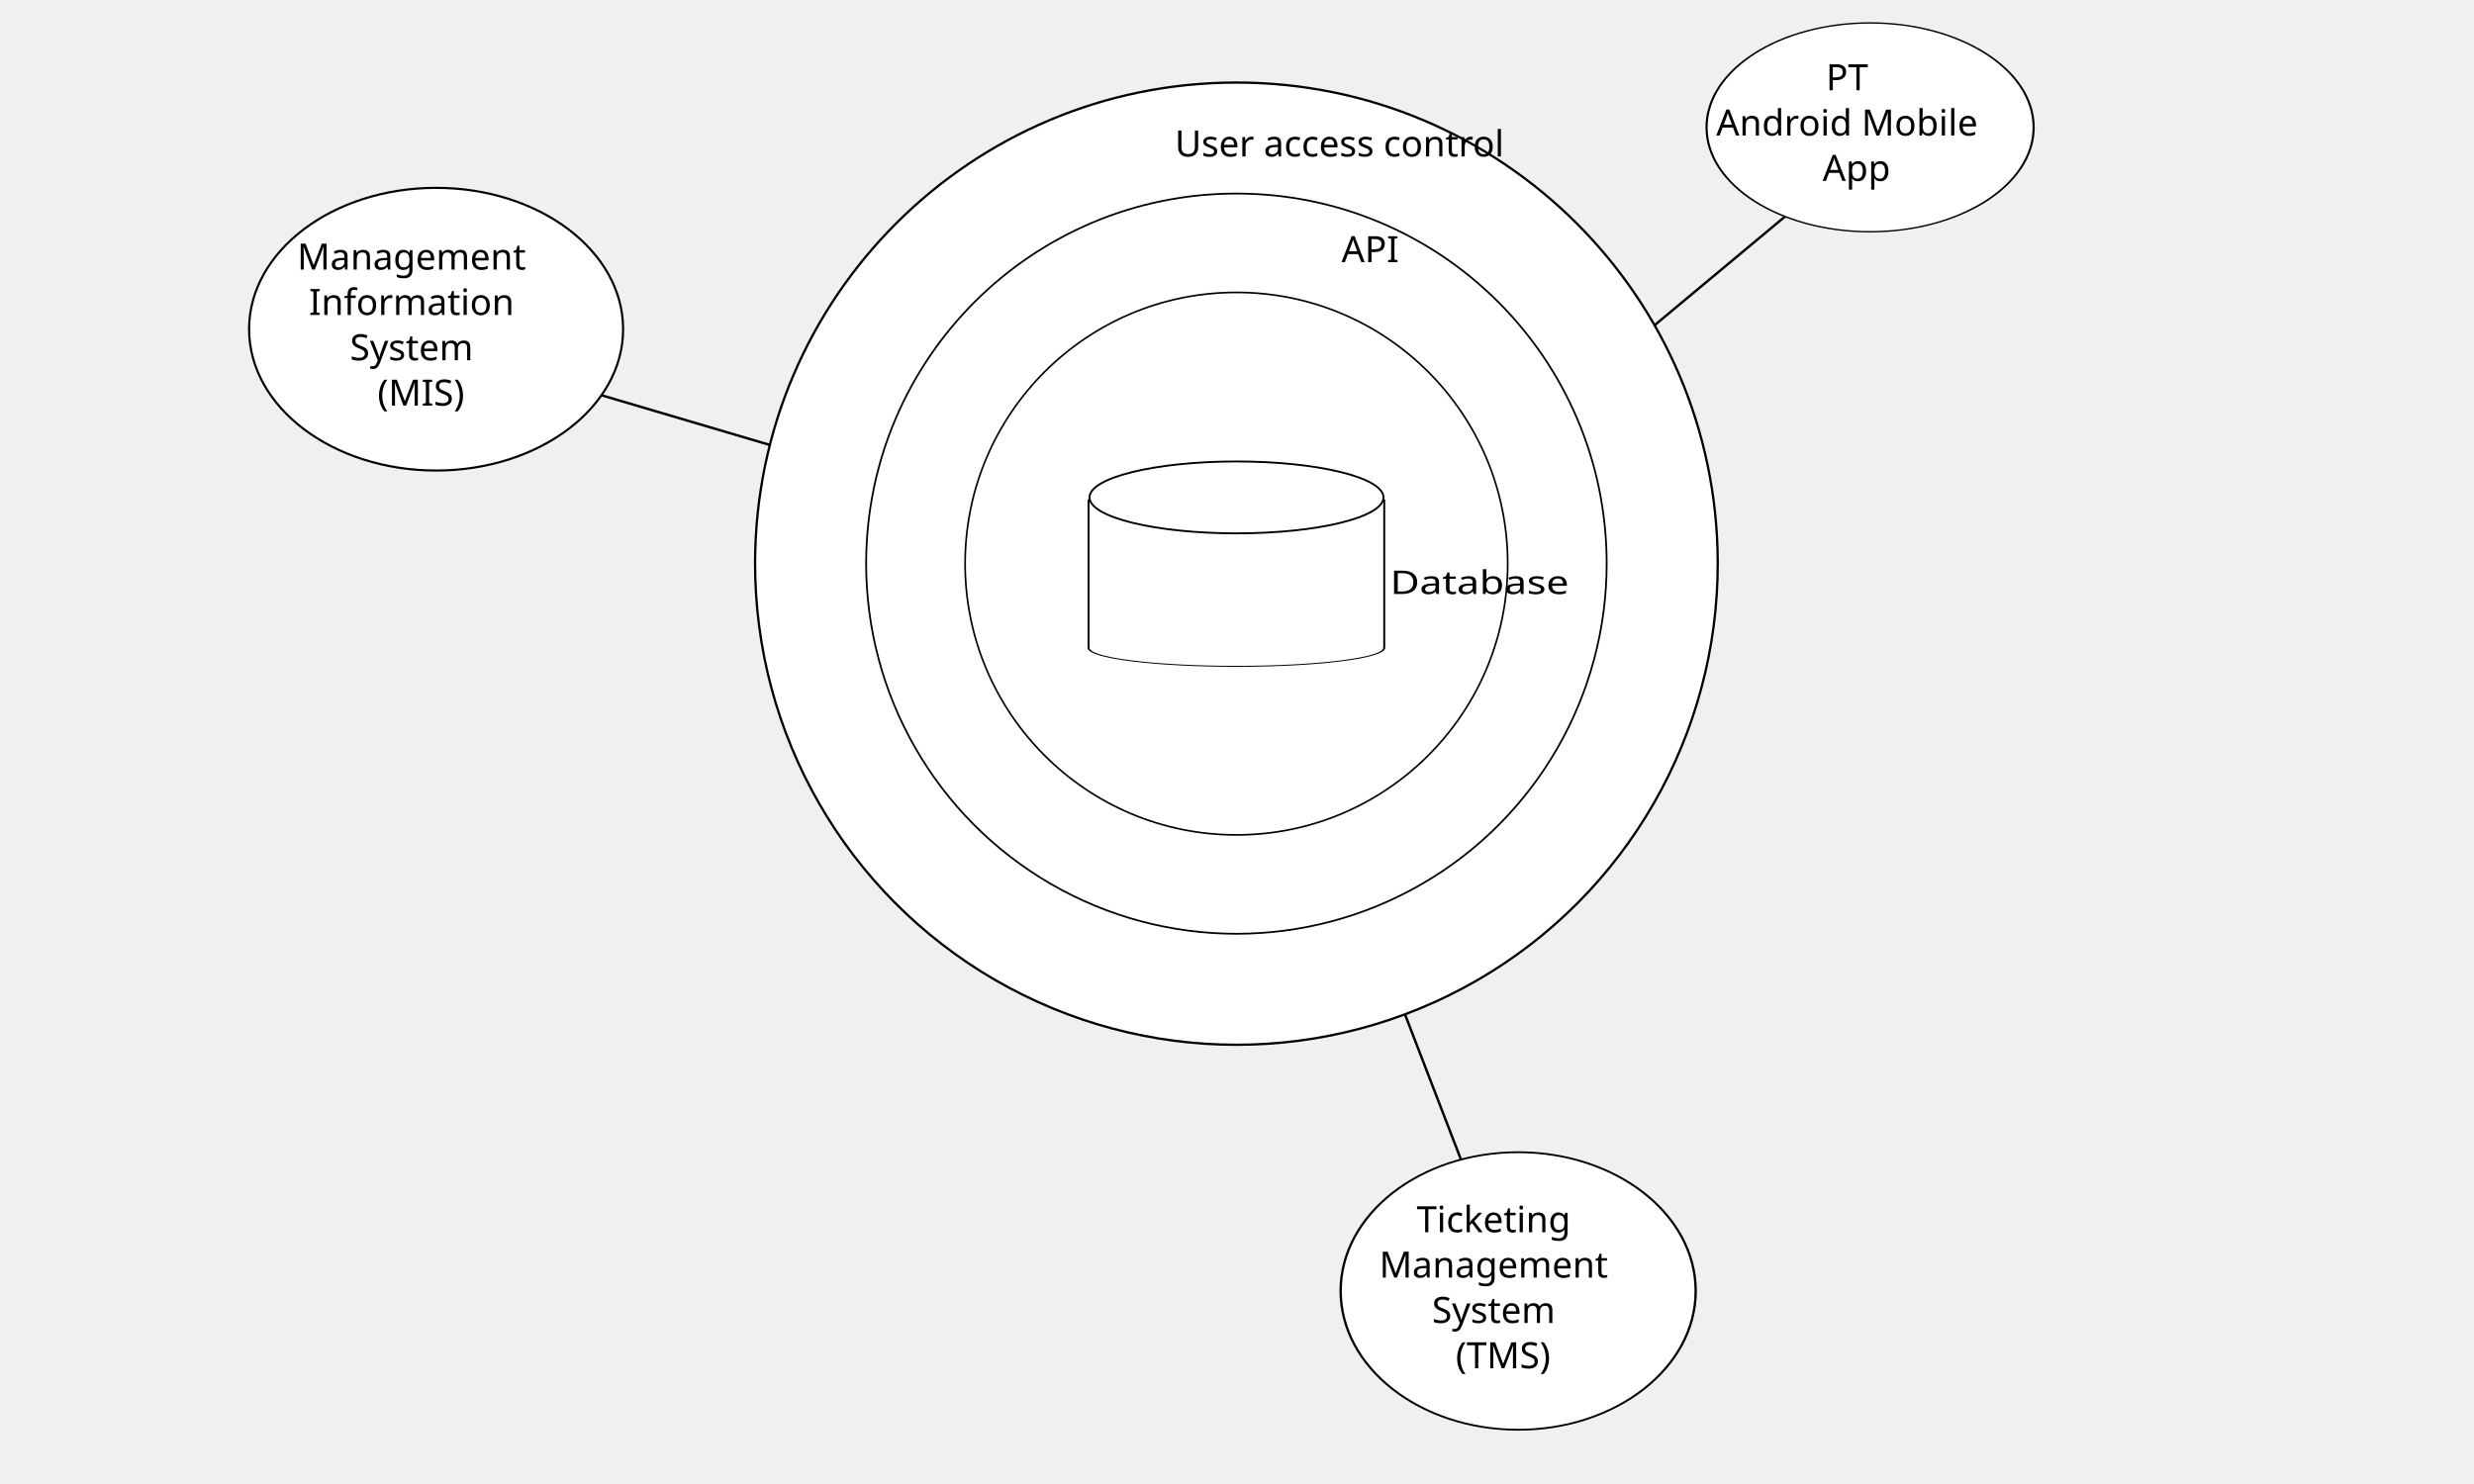
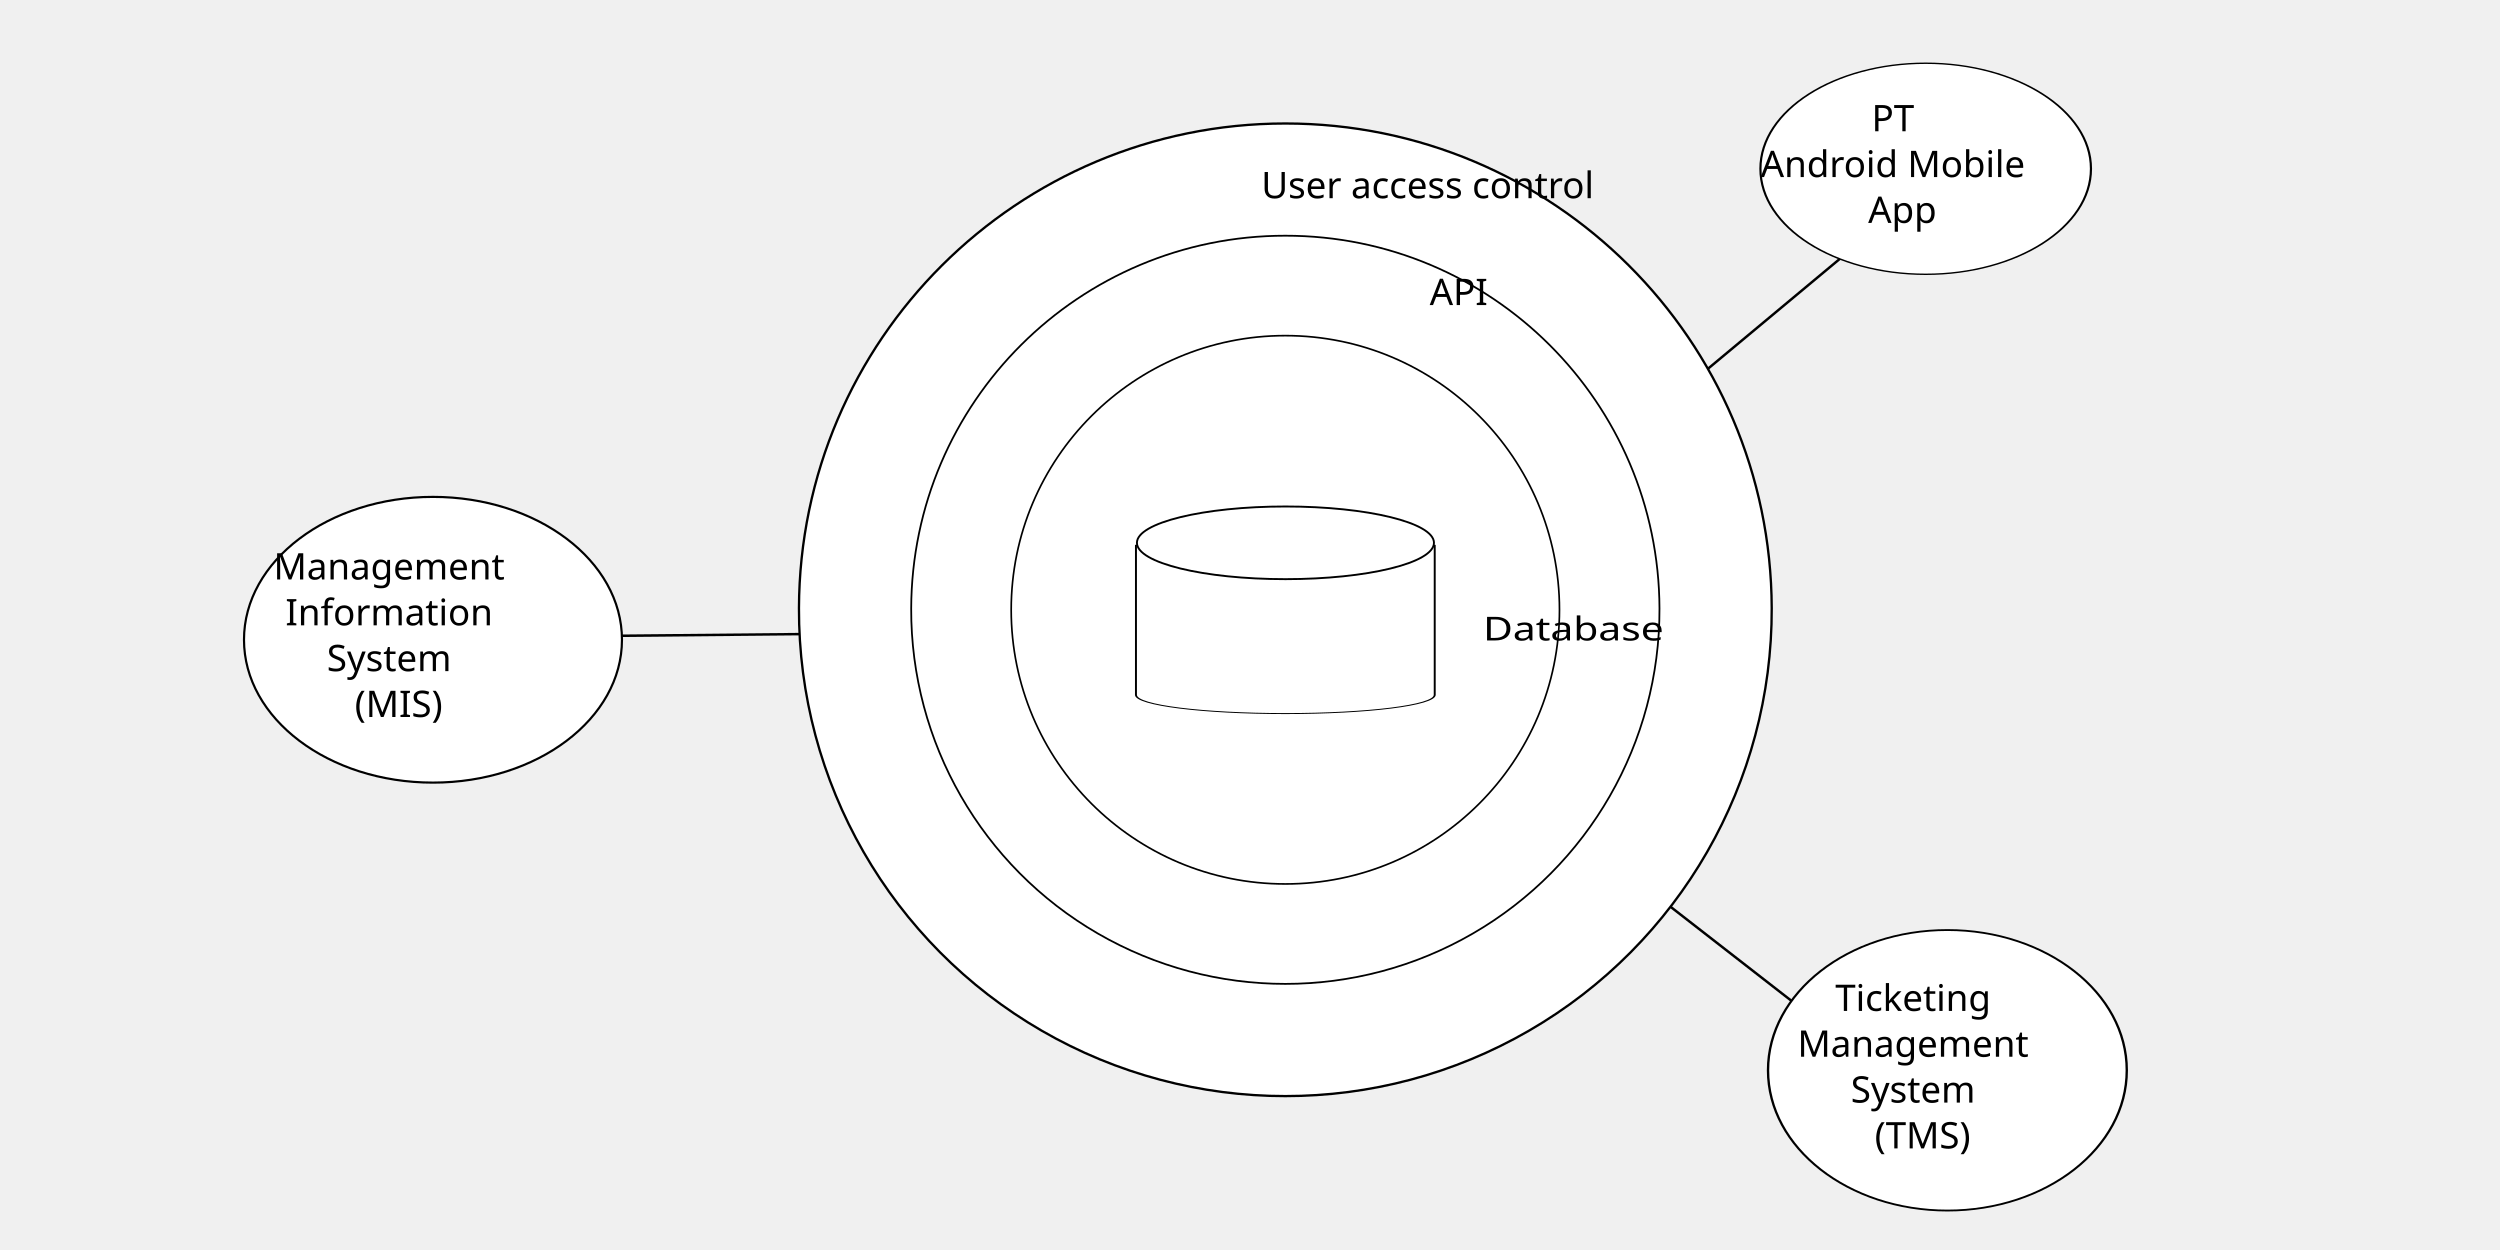
- <svg xmlns="http://www.w3.org/2000/svg" xmlns:ns1="http://schemas.microsoft.com/visio/2003/SVGExtensions/" xmlns:xlink="http://www.w3.org/1999/xlink" width="1000" height="600" viewBox="0 0 750 450" xml:space="preserve" class="st10" version="1.1" id="svg138" style="font-size:12px;overflow:visible;color-interpolation-filters:sRGB;fill:none;fill-rule:evenodd;stroke-linecap:square;stroke-miterlimit:3">
+ <svg xmlns="http://www.w3.org/2000/svg" xmlns:ns1="http://schemas.microsoft.com/visio/2003/SVGExtensions/" xmlns:xlink="http://www.w3.org/1999/xlink" width="1000" height="500" viewBox="0 0 750 375" xml:space="preserve" class="st10" version="1.1" id="svg138" style="font-size:12px;overflow:visible;color-interpolation-filters:sRGB;fill:none;fill-rule:evenodd;stroke-linecap:square;stroke-miterlimit:3">
  <ns1:documentProperties ns1:langID="1033" ns1:metric="true" ns1:viewMarkup="false">
    <ns1:userDefs>
      <ns1:ud ns1:nameU="msvSubprocessMaster" ns1:prompt="" ns1:val="VT4(Rectangle)" />
      <ns1:ud ns1:nameU="msvNoAutoConnect" ns1:val="VT0(1):26" />
    </ns1:userDefs>
  </ns1:documentProperties>
  <style type="text/css" id="style2">
	
		.st1 {fill:#ffffff;stroke:#000000;stroke-linecap:round;stroke-linejoin:round;stroke-width:0.75}
		.st2 {fill:#000000;font-family:Calibri;font-size:2em}
		.st3 {fill:none;stroke:none;stroke-linecap:round;stroke-linejoin:round;stroke-width:0.75}
		.st4 {fill:#000000;font-family:Calibri;font-size:1.333em}
		.st5 {font-size:1em}
		.st6 {fill:#000000;font-family:Calibri;font-size:2.5em}
		.st7 {fill:#000000;font-family:Calibri;font-size:1.167em}
		.st8 {marker-end:url(#mrkr4-41);stroke:#000000;stroke-linecap:round;stroke-linejoin:round;stroke-width:0.238}
		.st9 {fill:#000000;fill-opacity:1;stroke:#000000;stroke-opacity:1;stroke-width:0.086}
		.st10 {fill:none;fill-rule:evenodd;font-size:12px;overflow:visible;stroke-linecap:square;stroke-miterlimit:3}
	
	</style>
  <defs id="Markers">
    <g id="lend4">
      <path d="M 2,1 0,0 2,-1 v 2" style="stroke:none" id="path4" />
    </g>
    <marker id="mrkr4-41" class="st9" ns1:arrowType="4" ns1:arrowSize="2" ns1:setback="23.2087" refX="-23.209" orient="auto" markerUnits="strokeWidth" overflow="visible" style="overflow:visible;fill:#000000;fill-opacity:1;stroke:#000000;stroke-width:0.086;stroke-opacity:1">
      <use xlink:href="#lend4" transform="scale(-11.60437)" id="use7" x="0" y="0" width="100%" height="100%" />
    </marker>
  </defs>
-   <path style="fill:none;stroke:#000000;stroke-width:0.75px;stroke-linecap:butt;stroke-linejoin:miter;stroke-opacity:1" d="m 423.534,301.378 32.343,83.937" id="path1285" />
-   <path style="fill:none;stroke:#000000;stroke-width:0.75px;stroke-linecap:butt;stroke-linejoin:miter;stroke-opacity:1" d="M 565.995,44.948 478.208,118.104" id="path1283" />
-   <path style="fill:none;stroke:#000000;stroke-width:0.75px;stroke-linecap:butt;stroke-linejoin:miter;stroke-opacity:1" d="m 170.657,116.403 99.635,29.423" id="path1281" />
-   <g style="font-size:12px;overflow:visible;color-interpolation-filters:sRGB;fill:none;fill-rule:evenodd;stroke-linecap:square;stroke-miterlimit:3" transform="matrix(0.9317912,0,0,0.9316399,228.9066,-421.5631)" ns1:groupContext="shape" ns1:mID="32" id="shape32-1-6">
-     <ns1:userDefs>
-       <ns1:ud ns1:val="VT0(15):26" ns1:nameU="visVersion" />
-     </ns1:userDefs>
-     <path style="fill:#ffffff;stroke:#000000;stroke-width:0.75;stroke-linecap:round;stroke-linejoin:round" id="path15-1" class="st1" d="m 0,635.4 a 156.596,156.596 0 0 1 313.19,0 156.596,156.596 0 1 1 -313.19,0 z" />
-   </g>
-   <text x="327.572" y="47.451" class="st4" ns1:langID="2052" id="text59" style="font-style:normal;font-variant:normal;font-weight:normal;font-stretch:normal;font-size:11px;font-family:Calibri;-inkscape-font-specification:'Calibri, Normal';font-variant-ligatures:normal;font-variant-caps:normal;font-variant-numeric:normal;font-feature-settings:normal;text-align:start;writing-mode:lr-tb;text-anchor:start;fill:#000000">
-     <ns1:paragraph ns1:horizAlign="1" />
-     <ns1:tabList />User access control</text>
-   <g id="g1203" transform="translate(-8.23068,-82.97937)">
-     <g id="shape32-1" ns1:mID="32" ns1:groupContext="shape" transform="matrix(0.7167734,0,0,0.7166714,270.808,-201.8724)">
+   <g id="g13033">
+     <path id="path1285" d="m 495.92,267.961 55.444,43.123" style="fill:none;stroke:#000000;stroke-width:0.75px;stroke-linecap:butt;stroke-linejoin:miter;stroke-opacity:1" />
+     <path id="path1283" d="M 576.776,56.965 488.989,130.12" style="fill:none;stroke:#000000;stroke-width:0.75px;stroke-linecap:butt;stroke-linejoin:miter;stroke-opacity:1" />
+     <path id="path1281" d="m 179.127,190.795 65.752,-0.609" style="fill:none;stroke:#000000;stroke-width:0.75px;stroke-linecap:butt;stroke-linejoin:miter;stroke-opacity:1" />
+     <g id="shape32-1-6" ns1:mID="32" ns1:groupContext="shape" transform="matrix(0.9317912,0,0,0.9316399,239.6875,-409.5462)" style="font-size:12px;overflow:visible;color-interpolation-filters:sRGB;fill:none;fill-rule:evenodd;stroke-linecap:square;stroke-miterlimit:3">
      <ns1:userDefs>
        <ns1:ud ns1:nameU="visVersion" ns1:val="VT0(15):26" />
      </ns1:userDefs>
-       <path d="m 0,635.4 a 156.596,156.596 0 0 1 313.19,0 156.596,156.596 0 1 1 -313.19,0 z" class="st1" id="path15" style="fill:#ffffff;stroke:#000000;stroke-width:0.75;stroke-linecap:round;stroke-linejoin:round" />
+       <path d="m 0,635.4 a 156.596,156.596 0 0 1 313.19,0 156.596,156.596 0 1 1 -313.19,0 z" class="st1" id="path15-1" style="fill:#ffffff;stroke:#000000;stroke-width:0.75;stroke-linecap:round;stroke-linejoin:round" />
    </g>
-     <g transform="translate(48.34246,-77.65034)" id="g1189">
-       <path transform="matrix(0.6786785,0,0,0.6787318,252.4664,-123.7549)" style="font-size:12px;overflow:visible;color-interpolation-filters:sRGB;fill:#ffffff;fill-rule:evenodd;stroke:#000000;stroke-width:0.75;stroke-linecap:round;stroke-linejoin:round;stroke-miterlimit:3" id="path20" class="st1" d="m 0,670.82 a 121.18,121.18 0 1 1 242.36,0 121.18,121.18 0 1 1 -242.36,0 z" />
-       <g id="g1143" transform="translate(-76.46929,78.40322)">
-         <g transform="matrix(0.7826484,0,0,0.3870247,366.3635,-22.24076)" ns1:groupContext="shape" ns1:mID="35" id="shape35-6">
-           <ns1:userDefs>
-             <ns1:ud ns1:val="VT0(0.11811023622047):24" ns1:prompt="" ns1:nameU="ControlHalfHeight" />
-             <ns1:ud ns1:val="VT0(1):26" ns1:prompt="" ns1:nameU="FillForegnd" />
-             <ns1:ud ns1:val="VT0(3.222440845243):1" ns1:prompt="" ns1:nameU="ControlHalfHeight" />
-             <ns1:ud ns1:val="VT5(#ffffff)" ns1:prompt="" ns1:nameU="FillForegnd" />
-           </ns1:userDefs>
-           <path style="fill:#ffffff;stroke:#000000;stroke-width:0.75;stroke-linecap:round;stroke-linejoin:round" id="path29" class="st1" d="m 0,777.5 a 57.26,14.501 -180 1 0 114.52,0 V 661.49 H 0 Z" />
+     <text style="font-style:normal;font-variant:normal;font-weight:normal;font-stretch:normal;font-size:11px;font-family:Calibri;-inkscape-font-specification:'Calibri, Normal';font-variant-ligatures:normal;font-variant-caps:normal;font-variant-numeric:normal;font-feature-settings:normal;text-align:start;writing-mode:lr-tb;text-anchor:start;fill:#000000" id="text59" ns1:langID="2052" class="st4" y="59.468" x="338.352">
+       <ns1:paragraph ns1:horizAlign="1" />
+       <ns1:tabList />User access control</text>
+     <g transform="translate(2.550179,-70.96243)" id="g1203">
+       <g transform="matrix(0.7167734,0,0,0.7166714,270.808,-201.8724)" ns1:groupContext="shape" ns1:mID="32" id="shape32-1">
+         <ns1:userDefs>
+           <ns1:ud ns1:val="VT0(15):26" ns1:nameU="visVersion" />
+         </ns1:userDefs>
+         <path style="fill:#ffffff;stroke:#000000;stroke-width:0.75;stroke-linecap:round;stroke-linejoin:round" id="path15" class="st1" d="m 0,635.4 a 156.596,156.596 0 0 1 313.19,0 156.596,156.596 0 1 1 -313.19,0 z" />
+       </g>
+       <g id="g1189" transform="translate(48.34246,-77.65034)">
+         <path d="m 0,670.82 a 121.18,121.18 0 1 1 242.36,0 121.18,121.18 0 1 1 -242.36,0 z" class="st1" id="path20" style="font-size:12px;overflow:visible;color-interpolation-filters:sRGB;fill:#ffffff;fill-rule:evenodd;stroke:#000000;stroke-width:0.75;stroke-linecap:round;stroke-linejoin:round;stroke-miterlimit:3" transform="matrix(0.6786785,0,0,0.6787318,252.4664,-123.7549)" />
+         <g transform="translate(-76.46929,78.40322)" id="g1143">
+           <g id="shape35-6" ns1:mID="35" ns1:groupContext="shape" transform="matrix(0.7826484,0,0,0.3870247,366.3635,-22.24076)">
+             <ns1:userDefs>
+               <ns1:ud ns1:nameU="ControlHalfHeight" ns1:prompt="" ns1:val="VT0(0.11811023622047):24" />
+               <ns1:ud ns1:nameU="FillForegnd" ns1:prompt="" ns1:val="VT0(1):26" />
+               <ns1:ud ns1:nameU="ControlHalfHeight" ns1:prompt="" ns1:val="VT0(3.222440845243):1" />
+               <ns1:ud ns1:nameU="FillForegnd" ns1:prompt="" ns1:val="VT5(#ffffff)" />
+             </ns1:userDefs>
+             <path d="m 0,777.5 a 57.26,14.501 -180 1 0 114.52,0 V 661.49 H 0 Z" class="st1" id="path29" style="fill:#ffffff;stroke:#000000;stroke-width:0.75;stroke-linecap:round;stroke-linejoin:round" />
+           </g>
+           <ellipse style="fill:#ffffff;stroke:#000000;stroke-width:0.574;stroke-linecap:round;stroke-linejoin:round" id="ellipse32" class="st1" ry="10.9" rx="44.556" cy="233.056" cx="411.211" />
+           <text style="font-style:normal;font-variant:normal;font-weight:normal;font-stretch:normal;font-size:11px;font-family:Calibri;-inkscape-font-specification:'Calibri, Normal';font-variant-ligatures:normal;font-variant-caps:normal;font-variant-numeric:normal;font-feature-settings:normal;text-align:start;writing-mode:lr-tb;text-anchor:start;fill:#000000;stroke-width:0.9" id="text34" ns1:langID="2052" class="st2" y="291.576" x="348.979" transform="scale(1.11141,0.8997581)">
+             <ns1:paragraph ns1:horizAlign="1" />
+             <ns1:tabList />Database</text>
        </g>
-         <ellipse cx="411.211" cy="233.056" rx="44.556" ry="10.9" class="st1" id="ellipse32" style="fill:#ffffff;stroke:#000000;stroke-width:0.574;stroke-linecap:round;stroke-linejoin:round" />
-         <text transform="scale(1.11141,0.8997581)" x="348.979" y="291.576" class="st2" ns1:langID="2052" id="text34" style="font-style:normal;font-variant:normal;font-weight:normal;font-stretch:normal;font-size:11px;font-family:Calibri;-inkscape-font-specification:'Calibri, Normal';font-variant-ligatures:normal;font-variant-caps:normal;font-variant-numeric:normal;font-feature-settings:normal;text-align:start;writing-mode:lr-tb;text-anchor:start;fill:#000000;stroke-width:0.9">
-           <ns1:paragraph ns1:horizAlign="1" />
-           <ns1:tabList />Database</text>
      </g>
+       <text x="374.872" y="162.474" class="st2" ns1:langID="2052" id="text68" style="font-style:normal;font-variant:normal;font-weight:normal;font-stretch:normal;font-size:11px;font-family:Calibri;-inkscape-font-specification:'Calibri, Normal';font-variant-ligatures:normal;font-variant-caps:normal;font-variant-numeric:normal;font-feature-settings:normal;text-align:start;writing-mode:lr-tb;text-anchor:start;fill:#000000">
+         <ns1:paragraph ns1:horizAlign="1" />
+         <ns1:tabList />API</text>
    </g>
-     <text style="font-style:normal;font-variant:normal;font-weight:normal;font-stretch:normal;font-size:11px;font-family:Calibri;-inkscape-font-specification:'Calibri, Normal';font-variant-ligatures:normal;font-variant-caps:normal;font-variant-numeric:normal;font-feature-settings:normal;text-align:start;writing-mode:lr-tb;text-anchor:start;fill:#000000" id="text68" ns1:langID="2052" class="st2" y="162.474" x="374.872">
+     <g id="shape36-11" ns1:mID="36" ns1:groupContext="shape" transform="matrix(0.9491868,0,0,0.7421748,530.4054,-224.6394)">
+       <ns1:userDefs>
+         <ns1:ud ns1:nameU="visVersion" ns1:val="VT0(15):26" />
+       </ns1:userDefs>
+       <path d="m 0,735.31 a 56.695,56.695 0 1 1 113.39,0 56.695,56.695 0 0 1 -113.39,0 z" class="st1" id="path40" style="fill:#ffffff;stroke:#000000;stroke-width:0.75;stroke-linecap:round;stroke-linejoin:round" />
+     </g>
+     <rect style="fill:none;stroke:none;stroke-width:0.75;stroke-linecap:round;stroke-linejoin:round" id="rect75" class="st3" height="27" width="113.386" y="307.589" x="527.526" />
+     <text style="font-style:normal;font-variant:normal;font-weight:normal;font-stretch:normal;font-size:11px;font-family:Calibri;-inkscape-font-specification:'Calibri, Normal';font-variant-ligatures:normal;font-variant-caps:normal;font-variant-numeric:normal;font-feature-settings:normal;text-align:center;writing-mode:lr-tb;text-anchor:middle;fill:#000000" id="text81" ns1:langID="2052" class="st4" y="303.279" x="583.938">
      <ns1:paragraph ns1:horizAlign="1" />
-       <ns1:tabList />API</text>
+       <ns1:tabList />
+       <tspan y="303.279" x="583.938" id="tspan1075">Ticketing</tspan>
+       <tspan y="317.029" x="583.938" id="tspan1077">Management</tspan>
+       <tspan y="330.779" x="583.938" id="tspan1079">System</tspan>
+       <tspan y="344.529" x="583.938" id="tspan1081">(TMS)</tspan>
+     </text>
+     <g id="shape37-13" ns1:mID="37" ns1:groupContext="shape" transform="matrix(0.8744978,0,0,0.5584231,528.129,-359.9842)">
+       <ns1:userDefs>
+         <ns1:ud ns1:nameU="visVersion" ns1:val="VT0(15):26" />
+       </ns1:userDefs>
+       <path d="m 0,735.31 a 56.695,56.695 0 1 1 113.39,0 56.695,56.695 0 0 1 -113.39,0 z" class="st1" id="path45" style="fill:#ffffff;stroke:#000000;stroke-width:0.75;stroke-linecap:round;stroke-linejoin:round" />
+     </g>
+     <text style="font-style:normal;font-variant:normal;font-weight:normal;font-stretch:normal;font-size:11px;font-family:Calibri;-inkscape-font-specification:'Calibri, Normal';font-variant-ligatures:normal;font-variant-caps:normal;font-variant-numeric:normal;font-feature-settings:normal;text-align:center;writing-mode:lr-tb;text-anchor:middle;fill:#000000" id="text90" ns1:langID="2052" class="st6" y="39.377" x="577.881">
+       <ns1:paragraph ns1:horizAlign="1" />
+       <ns1:tabList />
+       <tspan y="39.377" x="577.881" id="tspan1242">PT</tspan>
+       <tspan y="53.127" x="577.881" id="tspan1244">Android Mobile</tspan>
+       <tspan y="66.877" x="577.881" id="tspan1246">App</tspan>
+     </text>
+     <g transform="translate(-20.79166,17.71141)" id="g10375">
+       <path d="m 93.991,174.214 a 56.695,42.858 0 1 1 113.39,0 56.695,42.858 0 0 1 -113.39,0 z" class="st1" id="path50" style="fill:#ffffff;stroke:#000000;stroke-width:0.652;stroke-linecap:round;stroke-linejoin:round" />
+       <rect x="102.993" y="160.714" width="95.386" height="27" class="st3" id="rect97" style="fill:none;stroke:none;stroke-width:0.75;stroke-linecap:round;stroke-linejoin:round" />
+       <text x="150.404" y="156.138" class="st7" ns1:langID="2052" id="text103" style="font-style:normal;font-variant:normal;font-weight:normal;font-stretch:normal;font-size:11px;font-family:Calibri;-inkscape-font-specification:'Calibri, Normal';font-variant-ligatures:normal;font-variant-caps:normal;font-variant-numeric:normal;font-feature-settings:normal;text-align:center;writing-mode:lr-tb;text-anchor:middle;fill:#000000">
+         <ns1:paragraph ns1:horizAlign="1" />
+         <ns1:tabList />
+         <tspan y="156.138" x="150.404" id="tspan1225">Management</tspan>
+         <tspan y="169.888" x="150.404" id="tspan1227">Information</tspan>
+         <tspan y="183.638" x="150.404" id="tspan1229">System</tspan>
+         <tspan y="197.388" x="150.404" id="tspan1231">(MIS)</tspan>
+       </text>
+     </g>
  </g>
-   <g transform="matrix(0.9491868,0,0,0.7421748,406.4255,-154.2598)" ns1:groupContext="shape" ns1:mID="36" id="shape36-11">
-     <ns1:userDefs>
-       <ns1:ud ns1:val="VT0(15):26" ns1:nameU="visVersion" />
-     </ns1:userDefs>
-     <path style="fill:#ffffff;stroke:#000000;stroke-width:0.75;stroke-linecap:round;stroke-linejoin:round" id="path40" class="st1" d="m 0,735.31 a 56.695,56.695 0 1 1 113.39,0 56.695,56.695 0 0 1 -113.39,0 z" />
-   </g>
-   <rect x="403.547" y="377.969" width="113.386" height="27" class="st3" id="rect75" style="fill:none;stroke:none;stroke-width:0.75;stroke-linecap:round;stroke-linejoin:round" />
-   <text x="459.958" y="373.658" class="st4" ns1:langID="2052" id="text81" style="font-style:normal;font-variant:normal;font-weight:normal;font-stretch:normal;font-size:11px;font-family:Calibri;-inkscape-font-specification:'Calibri, Normal';font-variant-ligatures:normal;font-variant-caps:normal;font-variant-numeric:normal;font-feature-settings:normal;text-align:center;writing-mode:lr-tb;text-anchor:middle;fill:#000000">
-     <ns1:paragraph ns1:horizAlign="1" />
-     <ns1:tabList />
-     <tspan id="tspan1075" x="459.958" y="373.658">Ticketing</tspan>
-     <tspan id="tspan1077" x="459.958" y="387.408">Management</tspan>
-     <tspan id="tspan1079" x="459.958" y="401.158">System</tspan>
-     <tspan id="tspan1081" x="459.958" y="414.908">(TMS)</tspan>
-   </text>
-   <g transform="matrix(0.8744978,0,0,0.5584231,517.3482,-372.0011)" ns1:groupContext="shape" ns1:mID="37" id="shape37-13">
-     <ns1:userDefs>
-       <ns1:ud ns1:val="VT0(15):26" ns1:nameU="visVersion" />
-     </ns1:userDefs>
-     <path style="fill:#ffffff;stroke:#000000;stroke-width:0.75;stroke-linecap:round;stroke-linejoin:round" id="path45" class="st1" d="m 0,735.31 a 56.695,56.695 0 1 1 113.39,0 56.695,56.695 0 0 1 -113.39,0 z" />
-   </g>
-   <text x="567.1" y="27.361" class="st6" ns1:langID="2052" id="text90" style="font-style:normal;font-variant:normal;font-weight:normal;font-stretch:normal;font-size:11px;font-family:Calibri;-inkscape-font-specification:'Calibri, Normal';font-variant-ligatures:normal;font-variant-caps:normal;font-variant-numeric:normal;font-feature-settings:normal;text-align:center;writing-mode:lr-tb;text-anchor:middle;fill:#000000">
-     <ns1:paragraph ns1:horizAlign="1" />
-     <ns1:tabList />
-     <tspan id="tspan1242" x="567.1" y="27.361">PT</tspan>
-     <tspan id="tspan1244" x="567.1" y="41.111">Android Mobile</tspan>
-     <tspan id="tspan1246" x="567.1" y="54.861">App</tspan>
-   </text>
-   <path d="m 75.509,99.822 a 56.695,42.858 0 1 1 113.39,0 56.695,42.858 0 0 1 -113.39,0 z" class="st1" id="path50" style="fill:#ffffff;stroke:#000000;stroke-width:0.652;stroke-linecap:round;stroke-linejoin:round" />
-   <rect x="84.512" y="86.322" width="95.386" height="27" class="st3" id="rect97" style="fill:none;stroke:none;stroke-width:0.75;stroke-linecap:round;stroke-linejoin:round" />
-   <text x="131.922" y="81.746" class="st7" ns1:langID="2052" id="text103" style="font-style:normal;font-variant:normal;font-weight:normal;font-stretch:normal;font-size:11px;font-family:Calibri;-inkscape-font-specification:'Calibri, Normal';font-variant-ligatures:normal;font-variant-caps:normal;font-variant-numeric:normal;font-feature-settings:normal;text-align:center;writing-mode:lr-tb;text-anchor:middle;fill:#000000">
-     <ns1:paragraph ns1:horizAlign="1" />
-     <ns1:tabList />
-     <tspan y="81.746" x="131.922" id="tspan1225">Management</tspan>
-     <tspan y="95.496" x="131.922" id="tspan1227">Information</tspan>
-     <tspan y="109.246" x="131.922" id="tspan1229">System</tspan>
-     <tspan y="122.996" x="131.922" id="tspan1231">(MIS)</tspan>
-   </text>
</svg>
